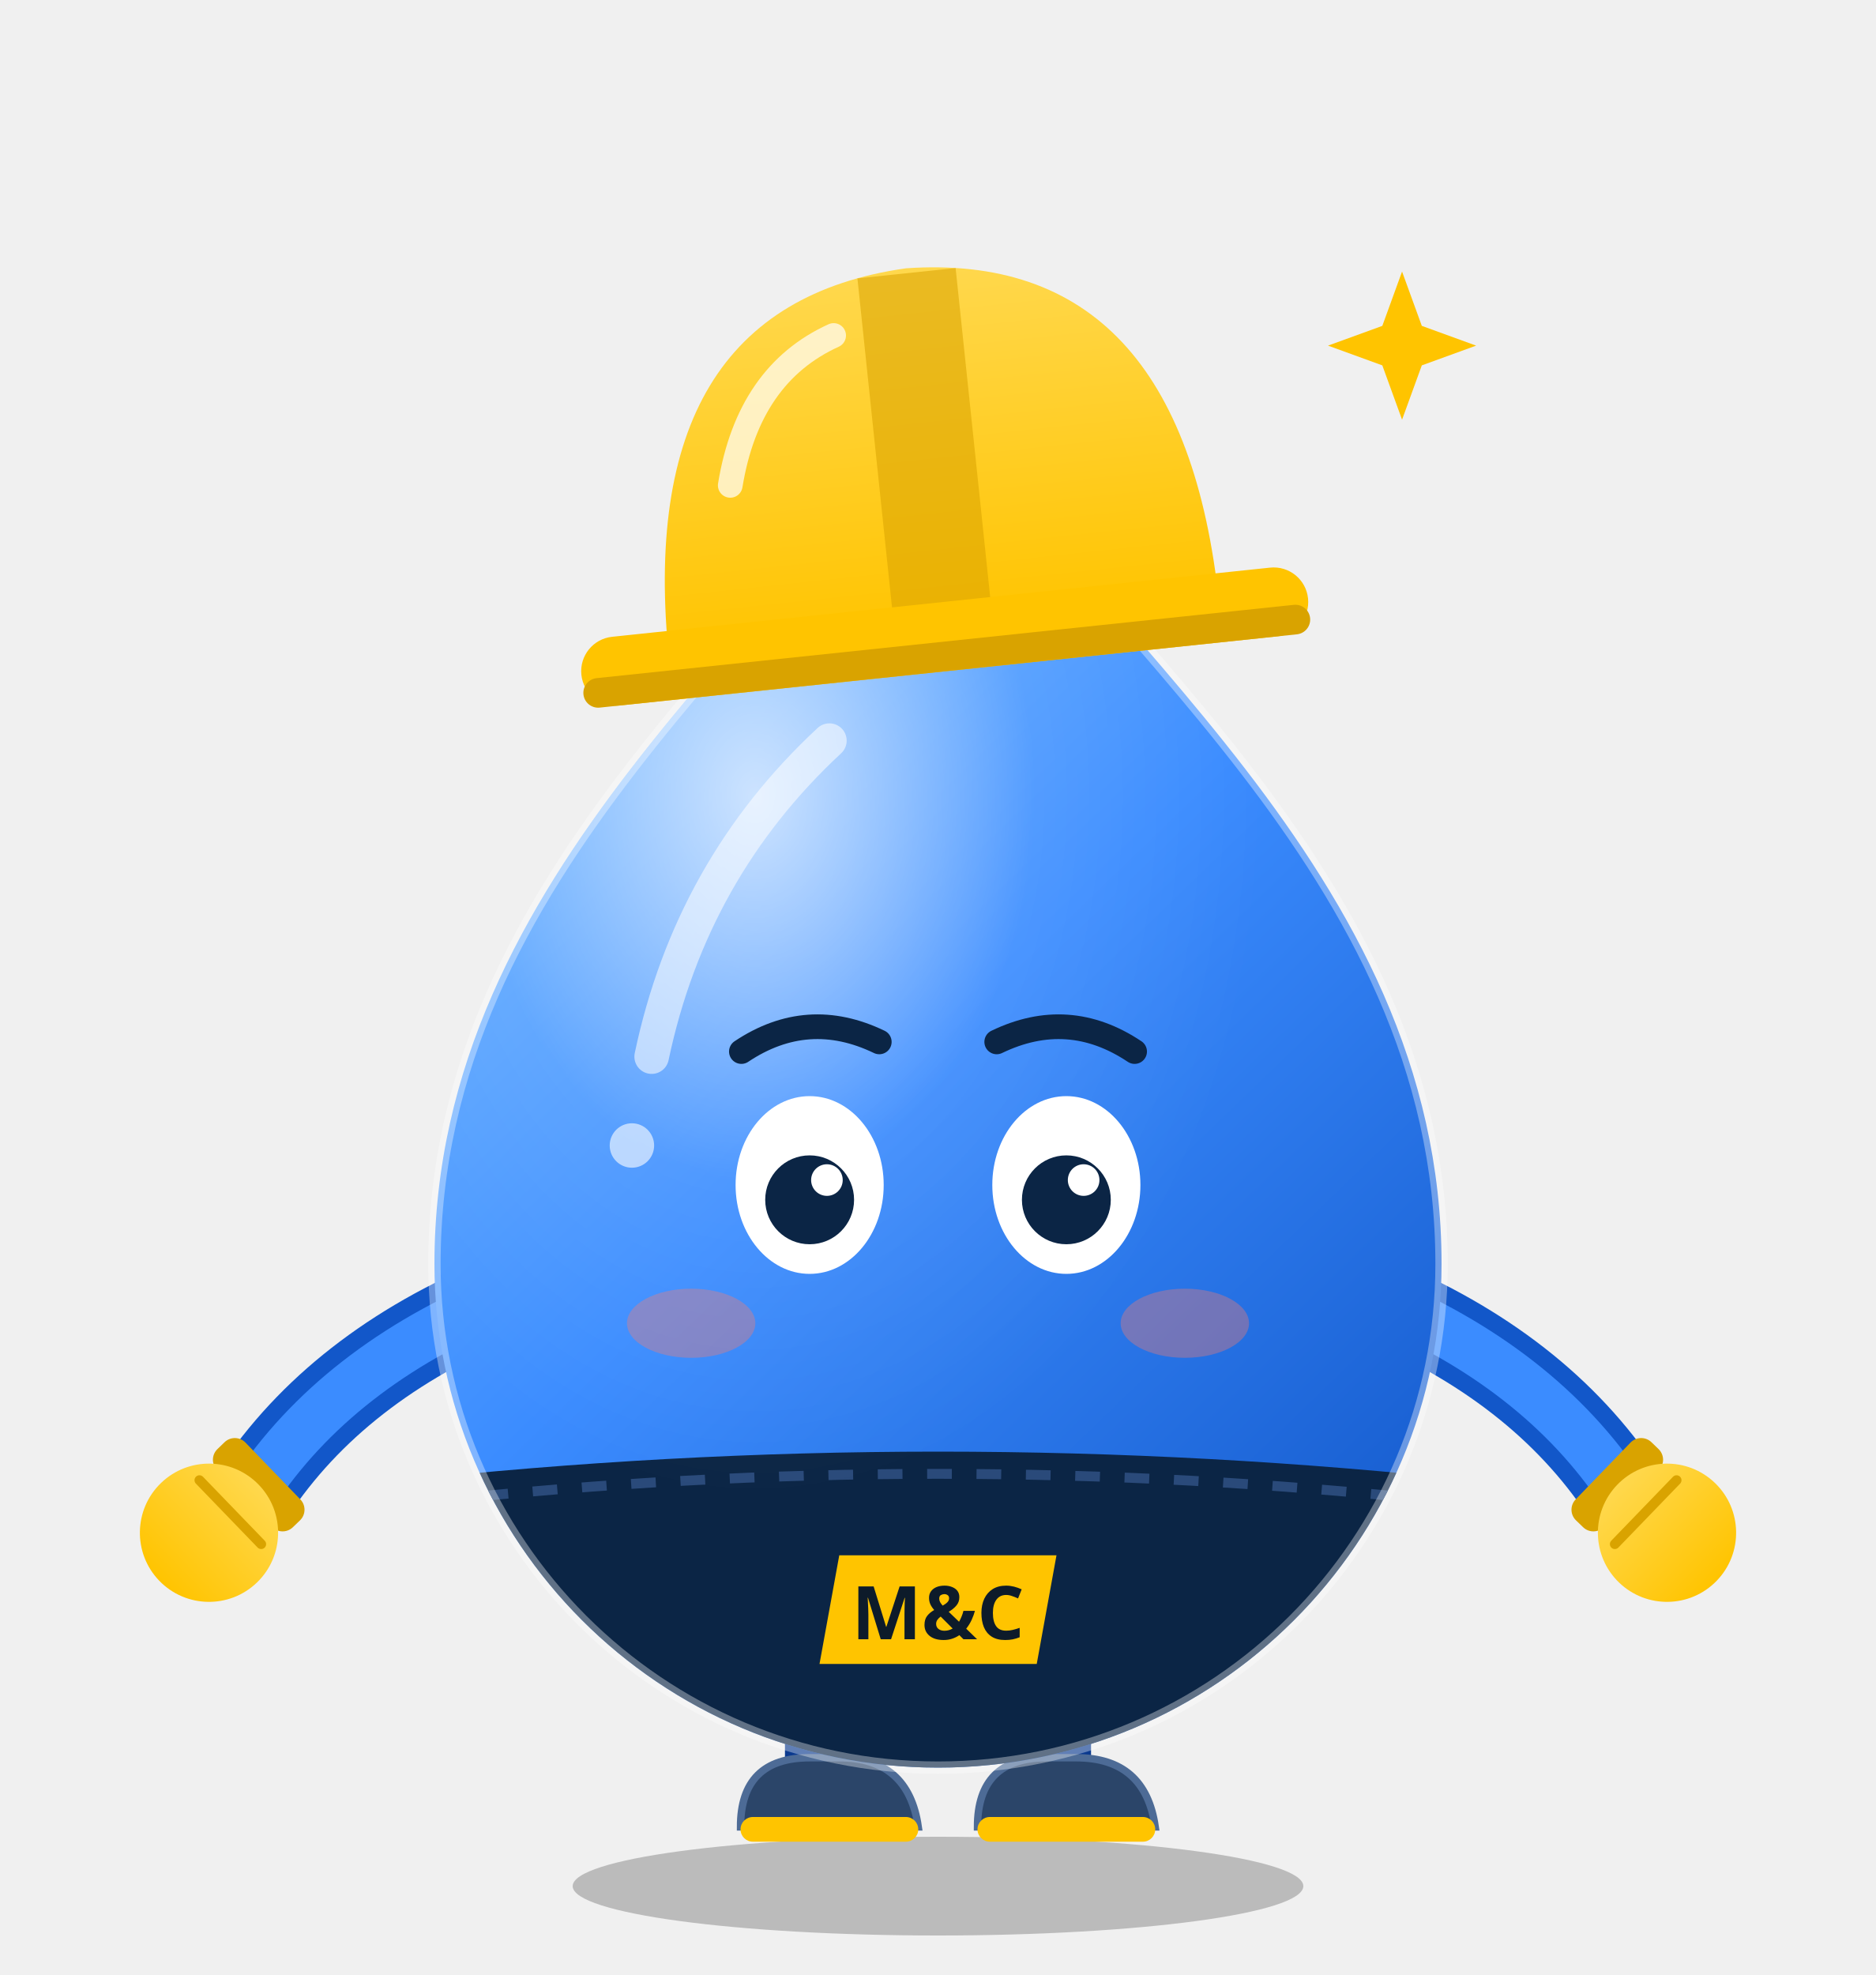
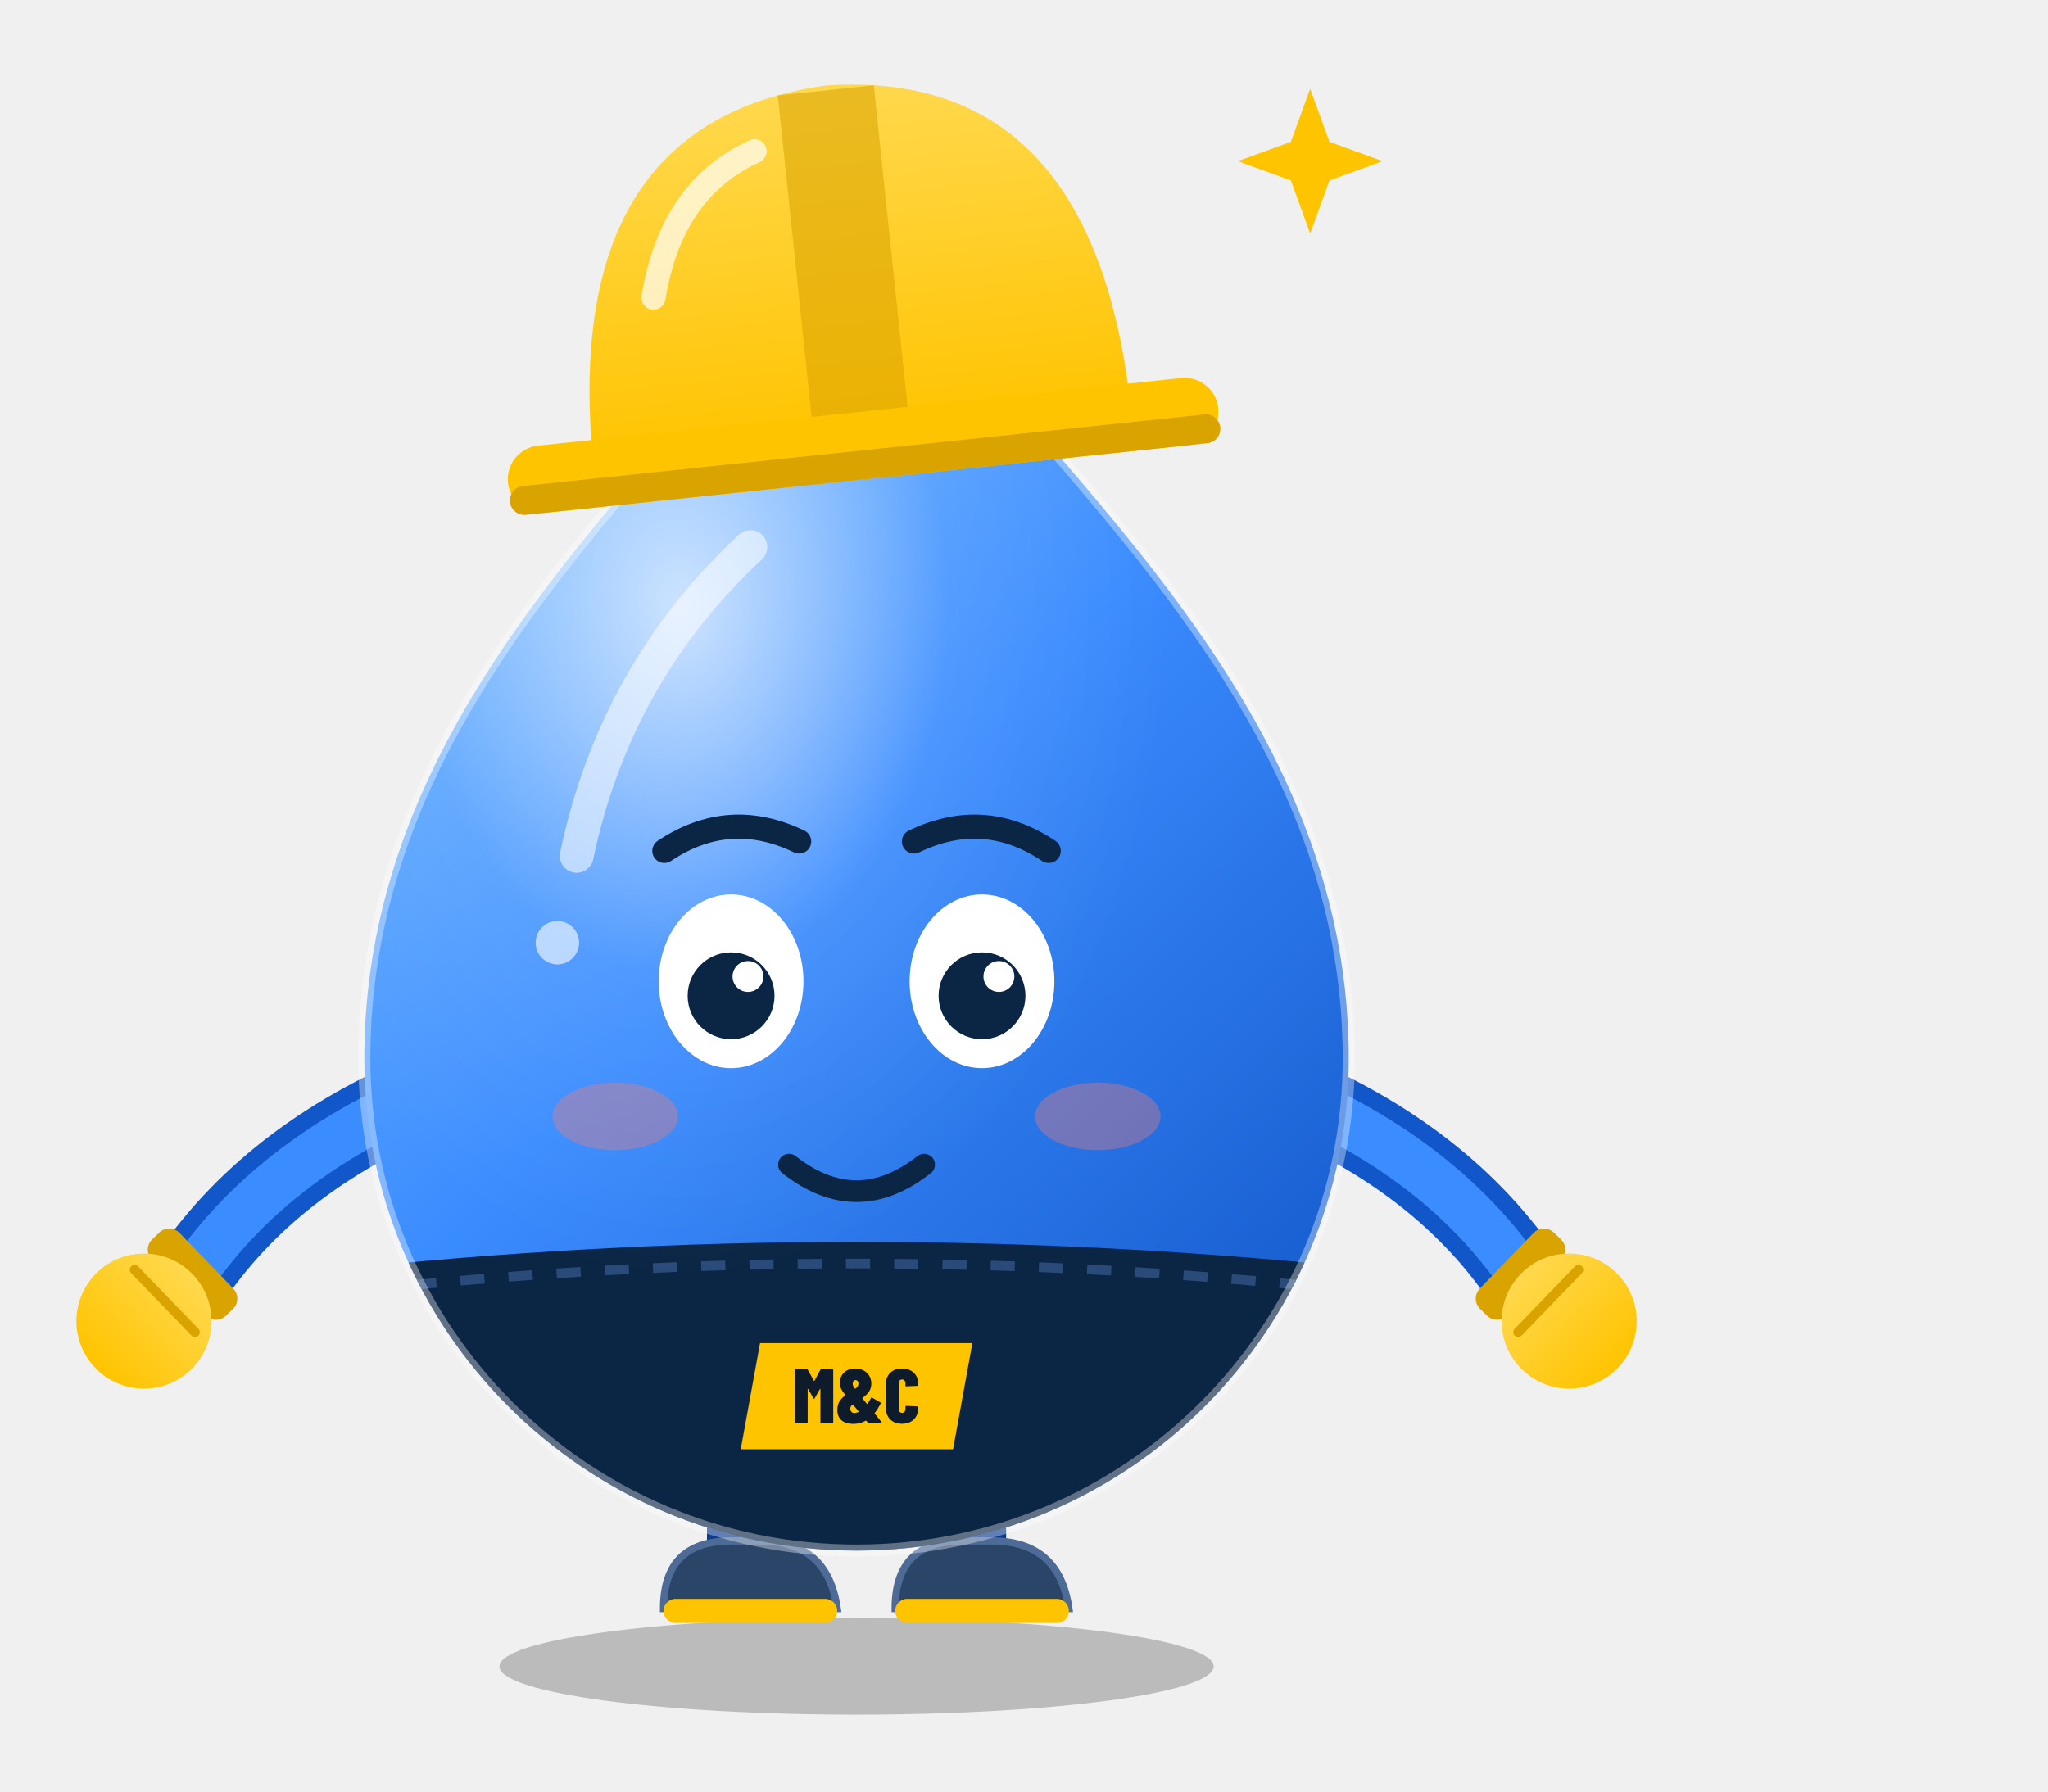
- <svg xmlns="http://www.w3.org/2000/svg" viewBox="-70 -64 380 400" class="pingo" role="img" aria-label="Pingo, o mascote da M&amp;C Desentupidora">
+ <svg xmlns="http://www.w3.org/2000/svg" viewBox="-57.5 -27.4 424.4 371.3" class="pingo" role="img" aria-label="Pingo, o mascote da M&amp;C Desentupidora">
  <defs>
    <linearGradient id="pg4b" x1=".15" y1="0" x2=".85" y2="1">
      <stop offset="0" stop-color="#7cc0ff" />
      <stop offset=".48" stop-color="#3b8cff" />
      <stop offset="1" stop-color="#1257c9" />
    </linearGradient>
    <radialGradient id="pg4h" cx=".32" cy=".3" r=".5">
      <stop offset="0" stop-color="#fff" stop-opacity=".7" />
      <stop offset=".55" stop-color="#fff" stop-opacity=".08" />
      <stop offset="1" stop-color="#fff" stop-opacity="0" />
    </radialGradient>
    <linearGradient id="pg4y" x1="0" y1="0" x2="0" y2="1">
      <stop offset="0" stop-color="#ffd84d" />
      <stop offset="1" stop-color="#ffc400" />
    </linearGradient>
    <clipPath id="pg4c">
      <path d="M120,14 C150,64 222,112 222,192 A102,102 0 0 1 18,192 C18,112 90,64 120,14 Z" />
+     </clipPath>
+     <clipPath id="pg4m">
+       <path d="M106,214 Q120,225 134,214 Q120,225 106,214 Z" />
    </clipPath>
  </defs>
  <g class="pg-rig">
    <ellipse cx="120" cy="318" rx="74" ry="10" fill="#000" opacity="0.22" class="pg-shadow" />
    <g class="pg-body">
      <rect x="89" y="278" width="14" height="22" rx="6" fill="#0b3a8f" />
      <path d="M80,306 q0,-14 14,-14 h6 q14,0 16,14 z" fill="#2b4569" stroke="#4d6b96" stroke-width="1.5" />
      <rect x="80" y="304" width="36" height="5" rx="2.5" fill="#ffc400" />
      <rect x="137" y="278" width="14" height="22" rx="6" fill="#0b3a8f" />
      <path d="M128,306 q0,-14 14,-14 h6 q14,0 16,14 z" fill="#2b4569" stroke="#4d6b96" stroke-width="1.5" />
      <rect x="128" y="304" width="36" height="5" rx="2.5" fill="#ffc400" />
      <g class="pg-arm" transform="translate(34,198) rotate(46)">
        <g>
          <path d="M0,0 Q-14,34 -8,64" fill="none" stroke="#1257c9" stroke-width="17" stroke-linecap="round" />
          <path d="M0,0 Q-14,34 -8,64" fill="none" stroke="#3b8cff" stroke-width="10" stroke-linecap="round" />
          <rect x="-19" y="60" width="22" height="8" rx="3" fill="#d9a300" />
          <circle cx="-8" cy="78" r="14" fill="url(#pg4y)" />
          <path d="M-17,72 h18" stroke="#d9a300" stroke-width="2" stroke-linecap="round" />
        </g>
      </g>
      <g class="pg-arm" transform="translate(206,198) rotate(-46)">
        <g>
          <path d="M0,0 Q14,34 8,64" fill="none" stroke="#1257c9" stroke-width="17" stroke-linecap="round" />
          <path d="M0,0 Q14,34 8,64" fill="none" stroke="#3b8cff" stroke-width="10" stroke-linecap="round" />
          <rect x="-3" y="60" width="22" height="8" rx="3" fill="#d9a300" />
          <circle cx="8" cy="78" r="14" fill="url(#pg4y)" />
          <path d="M-1,72 h18" stroke="#d9a300" stroke-width="2" stroke-linecap="round" />
          <g class="pg-prop" opacity="0" transform="translate(8,78)">
            <rect x="-4" y="-12" width="8" height="92" rx="4" fill="#c98a3d" />
            <path d="M-24,80 q24,38 48,0 z" fill="#c0392b" />
            <rect x="-26" y="76" width="52" height="7" rx="3.5" fill="#962d22" />
          </g>
        </g>
      </g>
      <path d="M120,14 C150,64 222,112 222,192 A102,102 0 0 1 18,192 C18,112 90,64 120,14 Z" fill="url(#pg4b)" />
      <g clip-path="url(#pg4c)">
        <path d="M10,236 Q120,224 230,236 V320 H10 Z" fill="#0b2545" />
        <path d="M18,240 Q120,229 222,240" fill="none" stroke="#2a4a7a" stroke-width="2" stroke-dasharray="5 5" />
        <g transform="translate(120,262)">
          <path d="M-20,-11 H24 L20,11 H-24 Z" fill="#ffc400" />
-           <text x="0" y="6" text-anchor="middle" font-family="Barlow Condensed, Arial Narrow, sans-serif" font-weight="800" font-size="15" fill="#0d1b2a">M&amp;C</text>
+           <path d="M-7.49 -5.49Q-7.42 -5.62 -7.25 -5.62L-7.25 -5.62L-5.02 -5.62Q-4.94 -5.62 -4.89 -5.56Q-4.83 -5.5 -4.83 -5.42L-4.83 -5.42L-4.83 5.39Q-4.83 5.47 -4.89 5.53Q-4.94 5.58 -5.02 5.58L-5.02 5.58L-7.3 5.58Q-7.38 5.58 -7.43 5.53Q-7.49 5.47 -7.49 5.39L-7.49 5.39L-7.49 -1.47Q-7.49 -1.54 -7.52 -1.54Q-7.55 -1.55 -7.58 -1.5L-7.58 -1.5L-8.7 0.45Q-8.77 0.58 -8.8 0.58L-8.8 0.58Q-8.83 0.58 -8.91 0.45L-8.91 0.45L-10.03 -1.5Q-10.06 -1.55 -10.1 -1.55Q-10.13 -1.55 -10.13 -1.49L-10.13 -1.49L-10.13 5.39Q-10.13 5.47 -10.18 5.53Q-10.24 5.58 -10.32 5.58L-10.32 5.58L-12.59 5.58Q-12.67 5.58 -12.73 5.53Q-12.78 5.47 -12.78 5.39L-12.78 5.39L-12.78 -5.42Q-12.78 -5.5 -12.73 -5.56Q-12.67 -5.62 -12.59 -5.62L-12.59 -5.62L-10.35 -5.62Q-10.19 -5.62 -10.11 -5.49L-10.11 -5.49L-8.83 -3.17Q-8.78 -3.1 -8.74 -3.17L-8.74 -3.17L-7.49 -5.49M5.15 5.34Q5.22 5.44 5.22 5.47L5.22 5.47Q5.22 5.58 5.04 5.58L5.04 5.58L2.58 5.58Q2.43 5.58 2.34 5.47L2.34 5.47L2.03 5.1Q2 5.04 1.92 5.07L1.92 5.07Q0.72 5.74 -0.7 5.74L-0.7 5.74Q-2.22 5.74 -3.1 5Q-3.98 4.26 -3.98 2.83L-3.98 2.83Q-3.98 1.81 -3.55 1.1Q-3.12 0.4 -2.37 -0.16L-2.37 -0.16Q-2.3 -0.21 -2.35 -0.27L-2.35 -0.27Q-3.04 -1.18 -3.25 -1.66Q-3.46 -2.13 -3.46 -2.72L-3.46 -2.72Q-3.46 -4.08 -2.58 -4.91Q-1.71 -5.74 -0.29 -5.74L-0.29 -5.74Q0.67 -5.74 1.43 -5.35Q2.19 -4.96 2.62 -4.26Q3.06 -3.55 3.06 -2.64L3.06 -2.64Q3.06 -1.63 2.57 -0.94Q2.08 -0.24 1.25 0.34L1.25 0.34Q1.18 0.38 1.23 0.45L1.23 0.45Q1.3 0.54 1.46 0.74L1.46 0.74L2.13 1.58Q2.19 1.65 2.24 1.57L2.24 1.57Q2.7 0.99 2.98 0.38L2.98 0.38Q3.06 0.21 3.23 0.3L3.23 0.3L4.91 1.26Q5.07 1.38 4.99 1.52L4.99 1.52Q4.38 2.72 3.76 3.47L3.76 3.47Q3.71 3.54 3.74 3.58L3.74 3.58Q4.26 4.18 5.15 5.34L5.15 5.34M-0.21 -3.34Q-0.48 -3.34 -0.64 -3.14Q-0.8 -2.94 -0.8 -2.62L-0.8 -2.62Q-0.8 -2.38 -0.73 -2.19Q-0.66 -2 -0.35 -1.57L-0.35 -1.57Q-0.3 -1.52 -0.24 -1.55L-0.24 -1.55Q0.4 -2.06 0.4 -2.62L0.4 -2.62Q0.4 -2.94 0.22 -3.14Q0.05 -3.34 -0.21 -3.34L-0.21 -3.34M-0.29 3.47Q0.02 3.42 0.4 3.25L0.4 3.25Q0.5 3.18 0.42 3.14L0.42 3.14L0.13 2.78L-0.74 1.74Q-0.78 1.7 -0.85 1.73L-0.85 1.73Q-1.31 2.14 -1.31 2.59L-1.31 2.59Q-1.31 2.96 -1.06 3.24Q-0.8 3.52 -0.29 3.47L-0.29 3.47M9.42 5.71Q7.9 5.71 6.99 4.82Q6.08 3.92 6.08 2.43L6.08 2.43L6.08 -2.48Q6.08 -3.98 6.99 -4.86Q7.9 -5.74 9.42 -5.74L9.42 -5.74Q10.94 -5.74 11.86 -4.86Q12.78 -3.98 12.78 -2.48L12.78 -2.48L12.78 -2.34Q12.78 -2.26 12.73 -2.2Q12.67 -2.14 12.59 -2.14L12.59 -2.14L10.32 -2.05Q10.13 -2.05 10.13 -2.24L10.13 -2.24L10.13 -2.67Q10.13 -3.04 9.94 -3.26Q9.74 -3.47 9.42 -3.47L9.42 -3.47Q9.12 -3.47 8.93 -3.26Q8.74 -3.04 8.74 -2.67L8.74 -2.67L8.74 2.66Q8.74 3.01 8.93 3.22Q9.12 3.44 9.42 3.44L9.42 3.44Q9.74 3.44 9.94 3.22Q10.13 3.01 10.13 2.66L10.13 2.66L10.13 2.19Q10.13 2.11 10.18 2.06Q10.24 2 10.32 2L10.32 2L12.59 2.1Q12.67 2.1 12.73 2.15Q12.78 2.21 12.78 2.29L12.78 2.29L12.78 2.43Q12.78 3.92 11.86 4.82Q10.94 5.71 9.42 5.71L9.42 5.71" fill="#0d1b2a" />
        </g>
      </g>
      <path d="M120,14 C150,64 222,112 222,192 A102,102 0 0 1 18,192 C18,112 90,64 120,14 Z" fill="url(#pg4h)" />
      <path d="M62,150 Q70,112 98,86" fill="none" stroke="#fff" stroke-opacity="0.55" stroke-width="7" stroke-linecap="round" />
      <circle cx="58" cy="168" r="4.5" fill="#fff" opacity="0.6" />
      <path d="M120,14 C150,64 222,112 222,192 A102,102 0 0 1 18,192 C18,112 90,64 120,14 Z" fill="none" stroke="#fff" stroke-opacity="0.35" stroke-width="2.5" />
      <g class="pg-face">
        <ellipse cx="70" cy="204" rx="13" ry="7" fill="#ff7a6b" opacity="0.35" />
        <ellipse cx="170" cy="204" rx="13" ry="7" fill="#ff7a6b" opacity="0.35" />
        <g class="pg-eye" transform="translate(94,176)">
          <g opacity="1" transform="scale(1)">
-             <ellipse cx="0" cy="0" rx="15" ry="18" fill="#fff" />
            <g>
-               <circle cx="0" cy="3" r="9" fill="#0b2545" />
-               <circle cx="3.5" cy="-1" r="3.2" fill="#fff" />
+               <ellipse cx="0" cy="0" rx="15" ry="18" fill="#fff" />
+               <g>
+                 <circle cx="0" cy="3" r="9" fill="#0b2545" />
+                 <circle cx="3.5" cy="-1" r="3.2" fill="#fff" />
+               </g>
            </g>
          </g>
          <path d="M-13,2 Q0,-10 13,2" fill="none" stroke="#0b2545" stroke-width="4.5" stroke-linecap="round" opacity="0" />
        </g>
        <g class="pg-eye" transform="translate(146,176)">
          <g opacity="1" transform="scale(1)">
-             <ellipse cx="0" cy="0" rx="15" ry="18" fill="#fff" />
            <g>
-               <circle cx="0" cy="3" r="9" fill="#0b2545" />
-               <circle cx="3.5" cy="-1" r="3.2" fill="#fff" />
+               <ellipse cx="0" cy="0" rx="15" ry="18" fill="#fff" />
+               <g>
+                 <circle cx="0" cy="3" r="9" fill="#0b2545" />
+                 <circle cx="3.5" cy="-1" r="3.2" fill="#fff" />
+               </g>
            </g>
          </g>
          <path d="M-13,2 Q0,-10 13,2" fill="none" stroke="#0b2545" stroke-width="4.5" stroke-linecap="round" opacity="0" />
        </g>
        <path d="M80,148 Q94,140 108,148" fill="none" stroke="#0b2545" stroke-width="5" stroke-linecap="round" transform="translate(0,0) rotate(-4 94 146)" />
        <path d="M132,148 Q146,140 160,148" fill="none" stroke="#0b2545" stroke-width="5" stroke-linecap="round" transform="translate(0,0) rotate(4 146 146)" />
-         <path d="M106,214 Q120,225 134,214 Q120,225 106,214 Z" fill="#0b2545" />
-         <ellipse cx="120" cy="225" rx="7" ry="4" fill="#ff7a6b" opacity="0" />
+         <path d="M106,214 Q120,225 134,214 Q120,225 106,214 Z" fill="#0b2545" stroke="#0b2545" stroke-width="4.5" stroke-linejoin="round" stroke-linecap="round" />
+         <ellipse cx="120" cy="217.5" rx="9" ry="6" fill="#ff7a6b" opacity="0" clip-path="url(#pg4m)" />
      </g>
      <g class="pg-helmet" transform="rotate(-6 120 52)">
        <path d="M64,64 Q64,-8 120,-10 Q176,-8 176,64 Z" fill="url(#pg4y)" />
        <path d="M110,-9 h20 v70 h-20 z" fill="#d9a300" opacity="0.55" />
        <rect x="46" y="58" width="148" height="14" rx="7" fill="#ffc400" />
        <rect x="46" y="66" width="148" height="6" rx="3" fill="#d9a300" />
        <path d="M80,30 Q86,8 104,2" fill="none" stroke="#fff" stroke-opacity="0.7" stroke-width="5" stroke-linecap="round" />
      </g>
    </g>
    <g class="pg-spark" transform="translate(214,6)">
      <path d="M0,-15 L4,-4 L15,0 L4,4 L0,15 L-4,4 L-15,0 L-4,-4 Z" fill="#ffc400" />
    </g>
  </g>
</svg>
